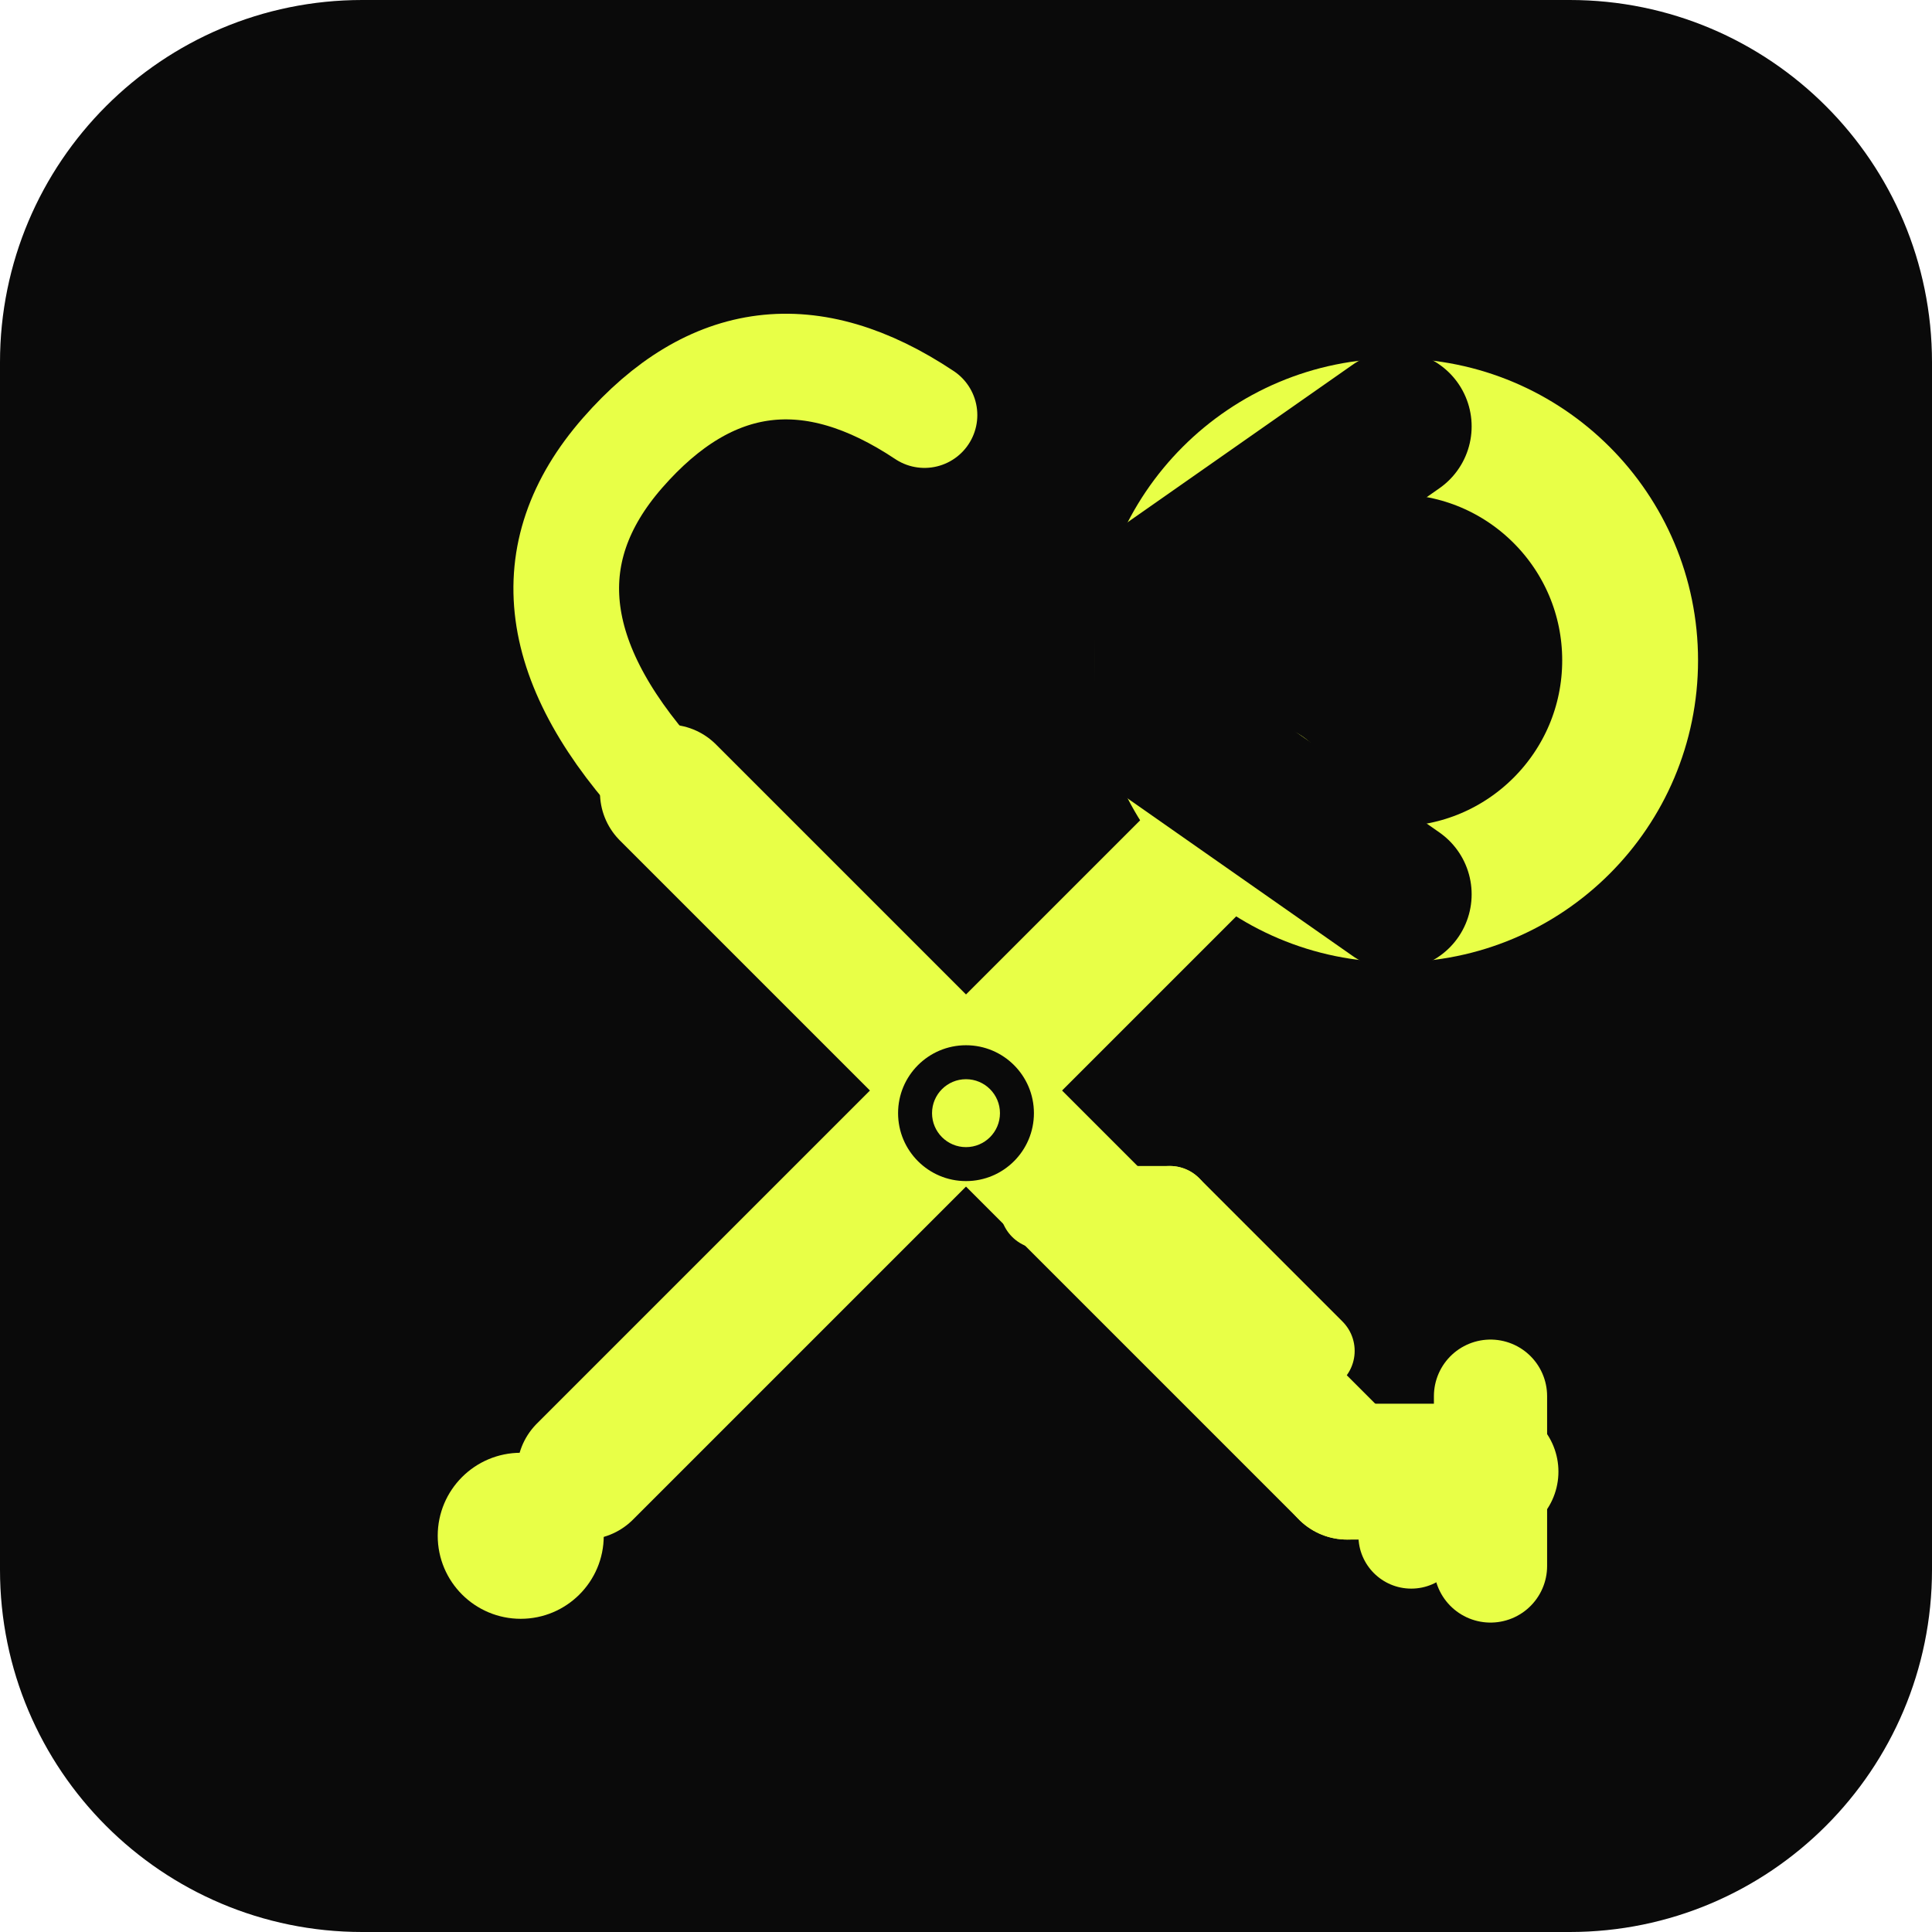
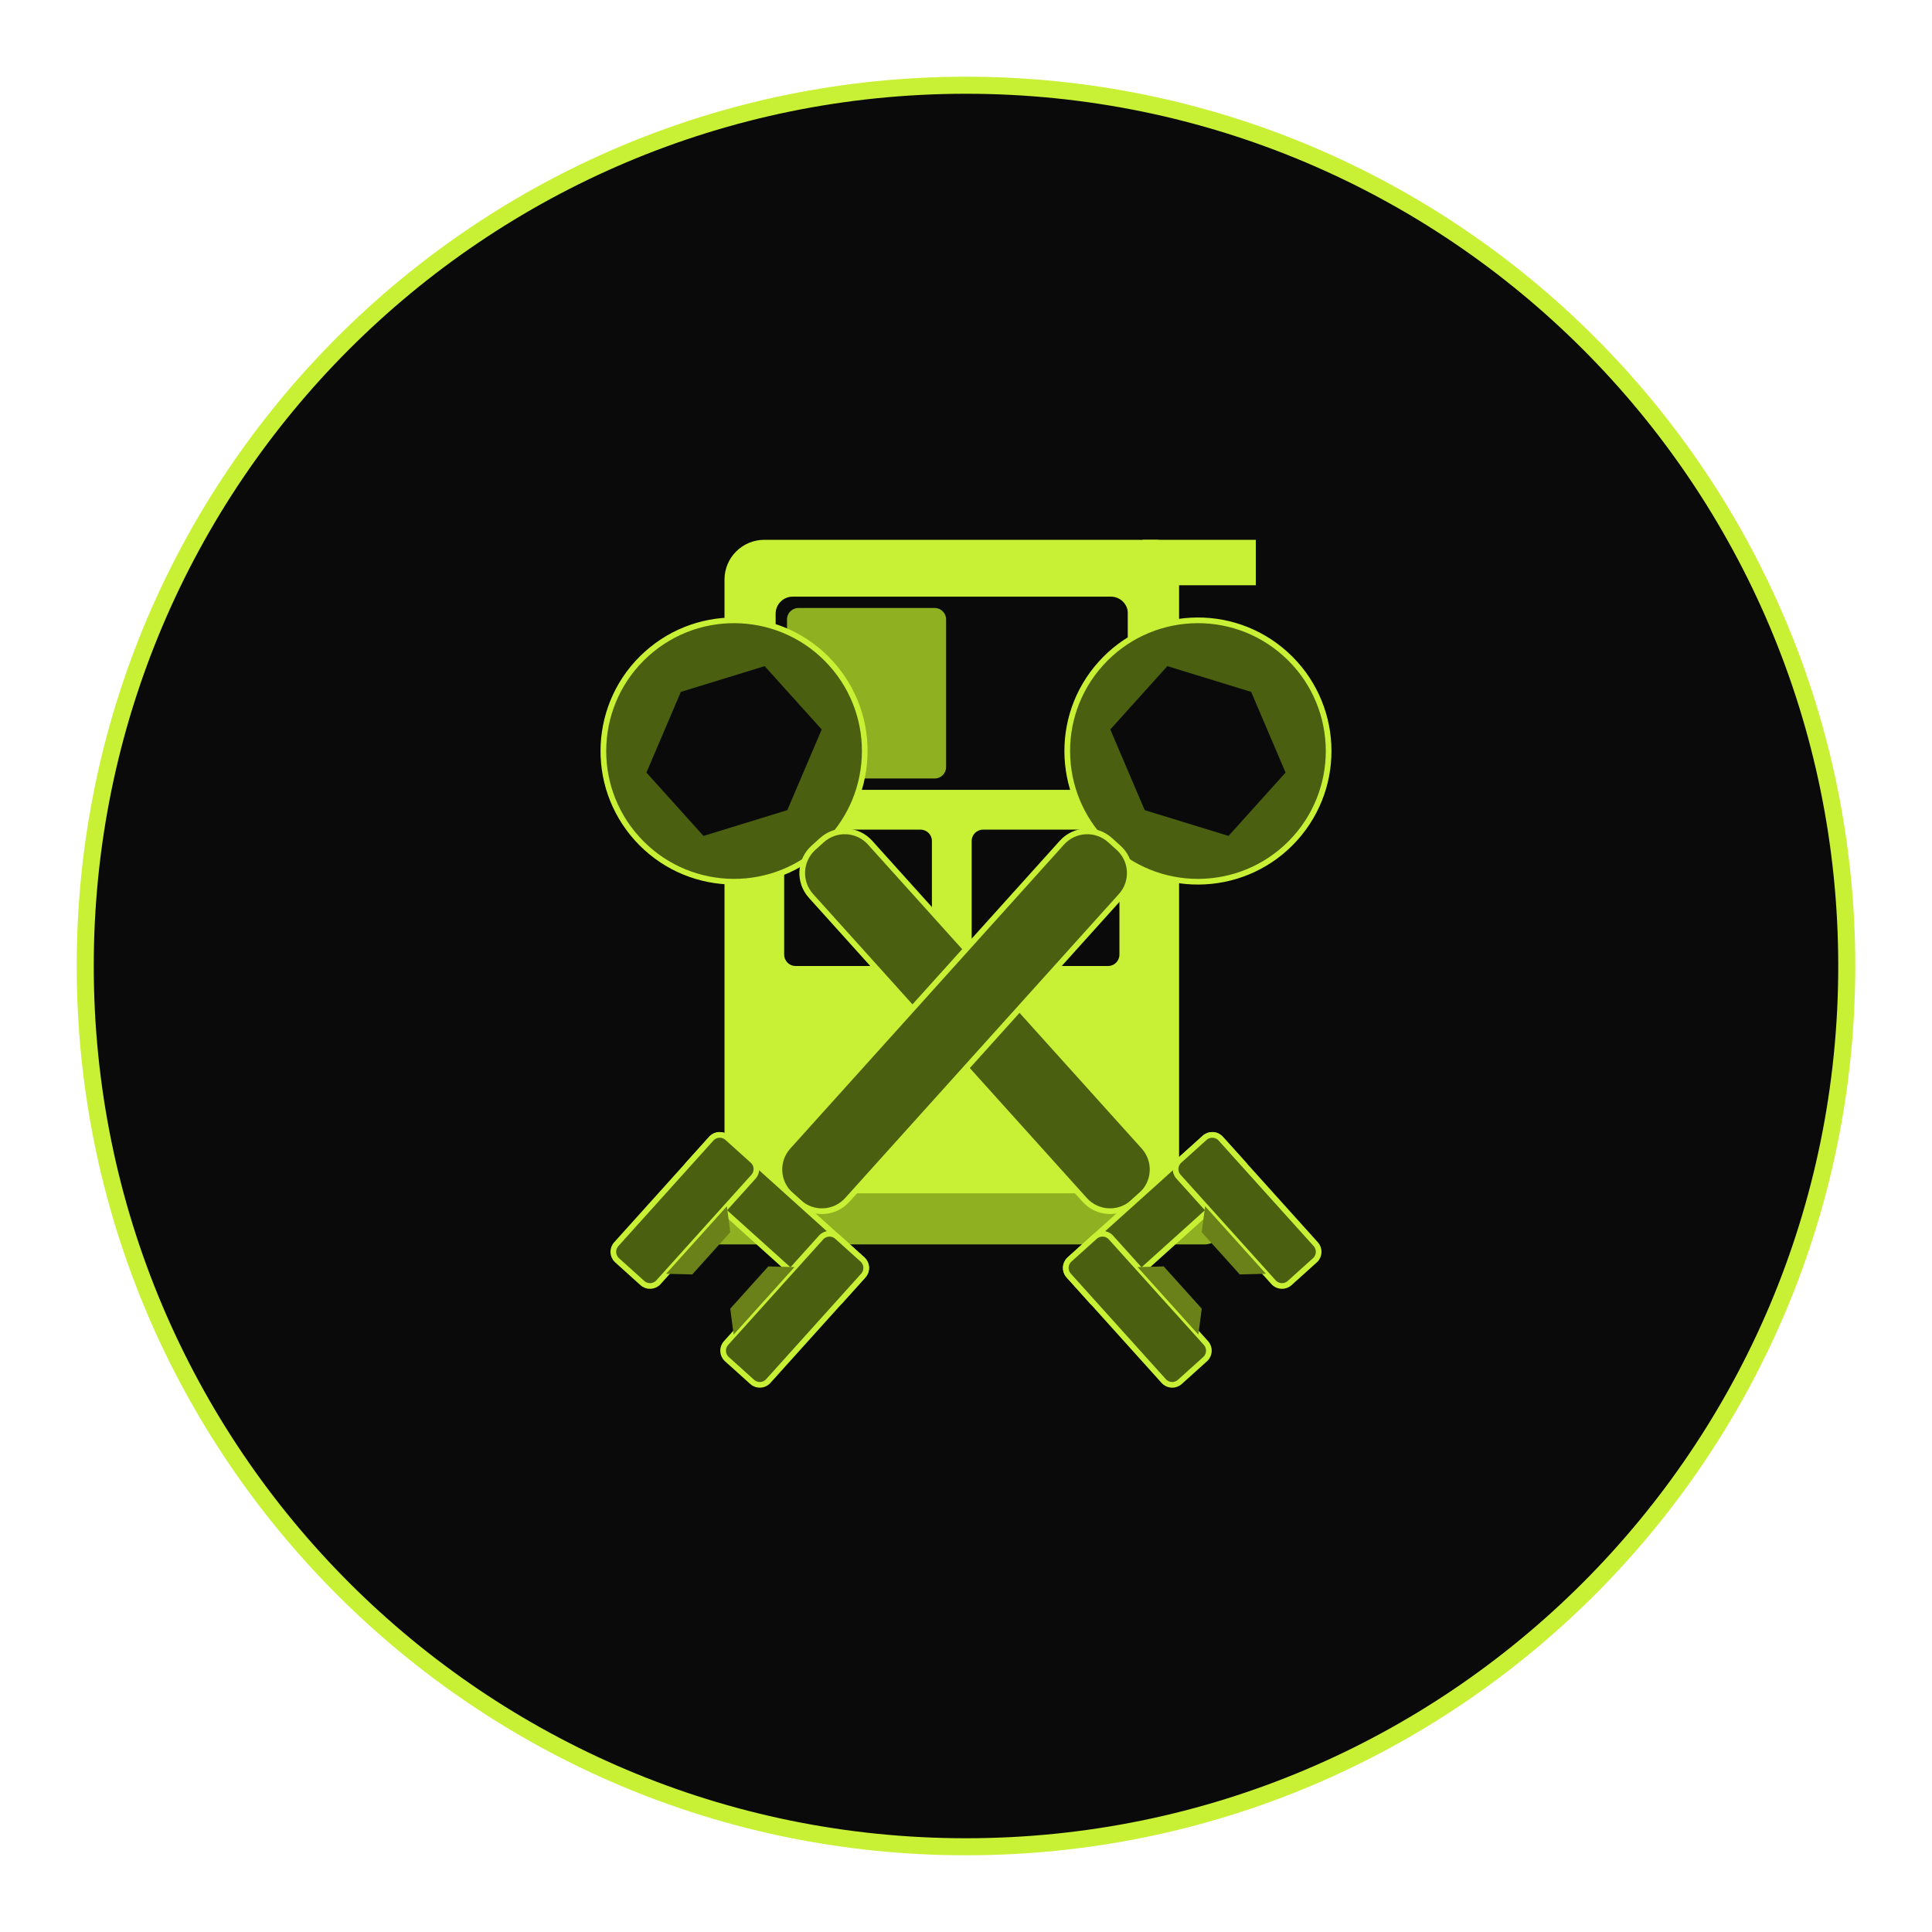
- <svg xmlns="http://www.w3.org/2000/svg" viewBox="0 0 512 512">
-   <rect width="512" height="512" rx="96" fill="#0a0a0a" />
-   <g stroke="#e8ff47" stroke-linecap="round" stroke-linejoin="round">
-     <line x1="155" y1="390" x2="335" y2="210" stroke-width="36" />
-     <circle cx="370" cy="175" r="62" fill="none" stroke-width="36" />
-     <path d="M 370 113 L 310 155 L 310 195 L 370 237" stroke="#0a0a0a" stroke-width="40" fill="none" />
-     <circle cx="138" cy="407" r="22" fill="#e8ff47" stroke="none" />
+ <svg xmlns="http://www.w3.org/2000/svg" width="512" height="512" viewBox="0 0 680 680" role="img">
+   <style>
+     .bg { fill: #0a0a0a; }
+     .ring { fill: none; stroke: #c8f135; stroke-width: 6; }
+     .pump { fill: #c8f135; }
+     .pump-dark { fill: #0a0a0a; }
+     .pump-shadow { fill: #8fb020; }
+     .wr { fill: #4a6010; stroke: #c8f135; stroke-width: 2; }
+     .wr-cut { fill: #0a0a0a; stroke: none; }
+     .wr-light { fill: #6a8018; }
+   </style>
+   <circle cx="340" cy="340" r="310" class="bg" />
+   <circle cx="340" cy="340" r="310" class="ring" />
+   <rect x="255" y="190" width="160" height="235" rx="14" class="pump" />
+   <rect x="273" y="210" width="124" height="68" rx="6" class="pump-dark" />
+   <rect x="277" y="214" width="56" height="60" rx="4" class="pump-shadow" />
+   <rect x="276" y="292" width="52" height="48" rx="4" class="pump-dark" />
+   <rect x="342" y="292" width="52" height="48" rx="4" class="pump-dark" />
+   <rect x="240" y="420" width="190" height="18" rx="6" class="pump-shadow" />
+   <rect x="397" y="190" width="16" height="78" rx="6" class="pump" />
+   <rect x="397" y="190" width="68" height="16" rx="6" class="pump" />
+   <rect x="442" y="172" width="28" height="48" rx="7" class="pump-dark" />
+   <path d="M405 268 Q422 305 438 297" fill="none" stroke="#8fb020" stroke-width="9" stroke-linecap="round" />
+   <g transform="translate(340,355) rotate(-42)">
+     <circle cx="0" cy="-122" r="46" class="wr" />
+     <polygon points="0,-94 28,-107 28,-137 0,-150 -28,-137 -28,-107" class="wr-cut" />
+     <rect x="-14" y="-78" width="28" height="168" rx="12" class="wr" />
+     <rect x="-36" y="90" width="72" height="20" rx="4" class="wr" />
+     <rect x="-36" y="90" width="20" height="58" rx="4" class="wr" />
+     <rect x="16" y="90" width="20" height="58" rx="4" class="wr" />
+     <polygon points="-16,108 -9,114 -9,134 -16,140" class="wr-light" />
+     <polygon points="16,108 9,114 9,134 16,140" class="wr-light" />
  </g>
-   <g stroke="#e8ff47" stroke-linecap="round" stroke-linejoin="round">
-     <line x1="357" y1="390" x2="177" y2="210" stroke-width="36" />
-     <path d="M 177 210 Q 130 160 165 120 Q 200 80 245 110" fill="none" stroke-width="28" />
-     <line x1="310" y1="320" x2="348" y2="358" stroke-width="22" />
-     <line x1="310" y1="320" x2="276" y2="320" stroke-width="22" />
-     <line x1="357" y1="390" x2="395" y2="390" stroke-width="36" />
-     <line x1="395" y1="370" x2="395" y2="415" stroke-width="30" />
-     <circle cx="374" cy="407" r="14" fill="#e8ff47" stroke="none" />
+   <g transform="translate(340,355) rotate(42)">
+     <circle cx="0" cy="-122" r="46" class="wr" />
+     <polygon points="0,-94 28,-107 28,-137 0,-150 -28,-137 -28,-107" class="wr-cut" />
+     <rect x="-14" y="-78" width="28" height="168" rx="12" class="wr" />
+     <rect x="-36" y="90" width="72" height="20" rx="4" class="wr" />
+     <rect x="-36" y="90" width="20" height="58" rx="4" class="wr" />
+     <rect x="16" y="90" width="20" height="58" rx="4" class="wr" />
+     <polygon points="-16,108 -9,114 -9,134 -16,140" class="wr-light" />
+     <polygon points="16,108 9,114 9,134 16,140" class="wr-light" />
  </g>
-   <circle cx="256" cy="295" r="18" fill="#0a0a0a" />
-   <circle cx="256" cy="295" r="9" fill="#e8ff47" />
</svg>
